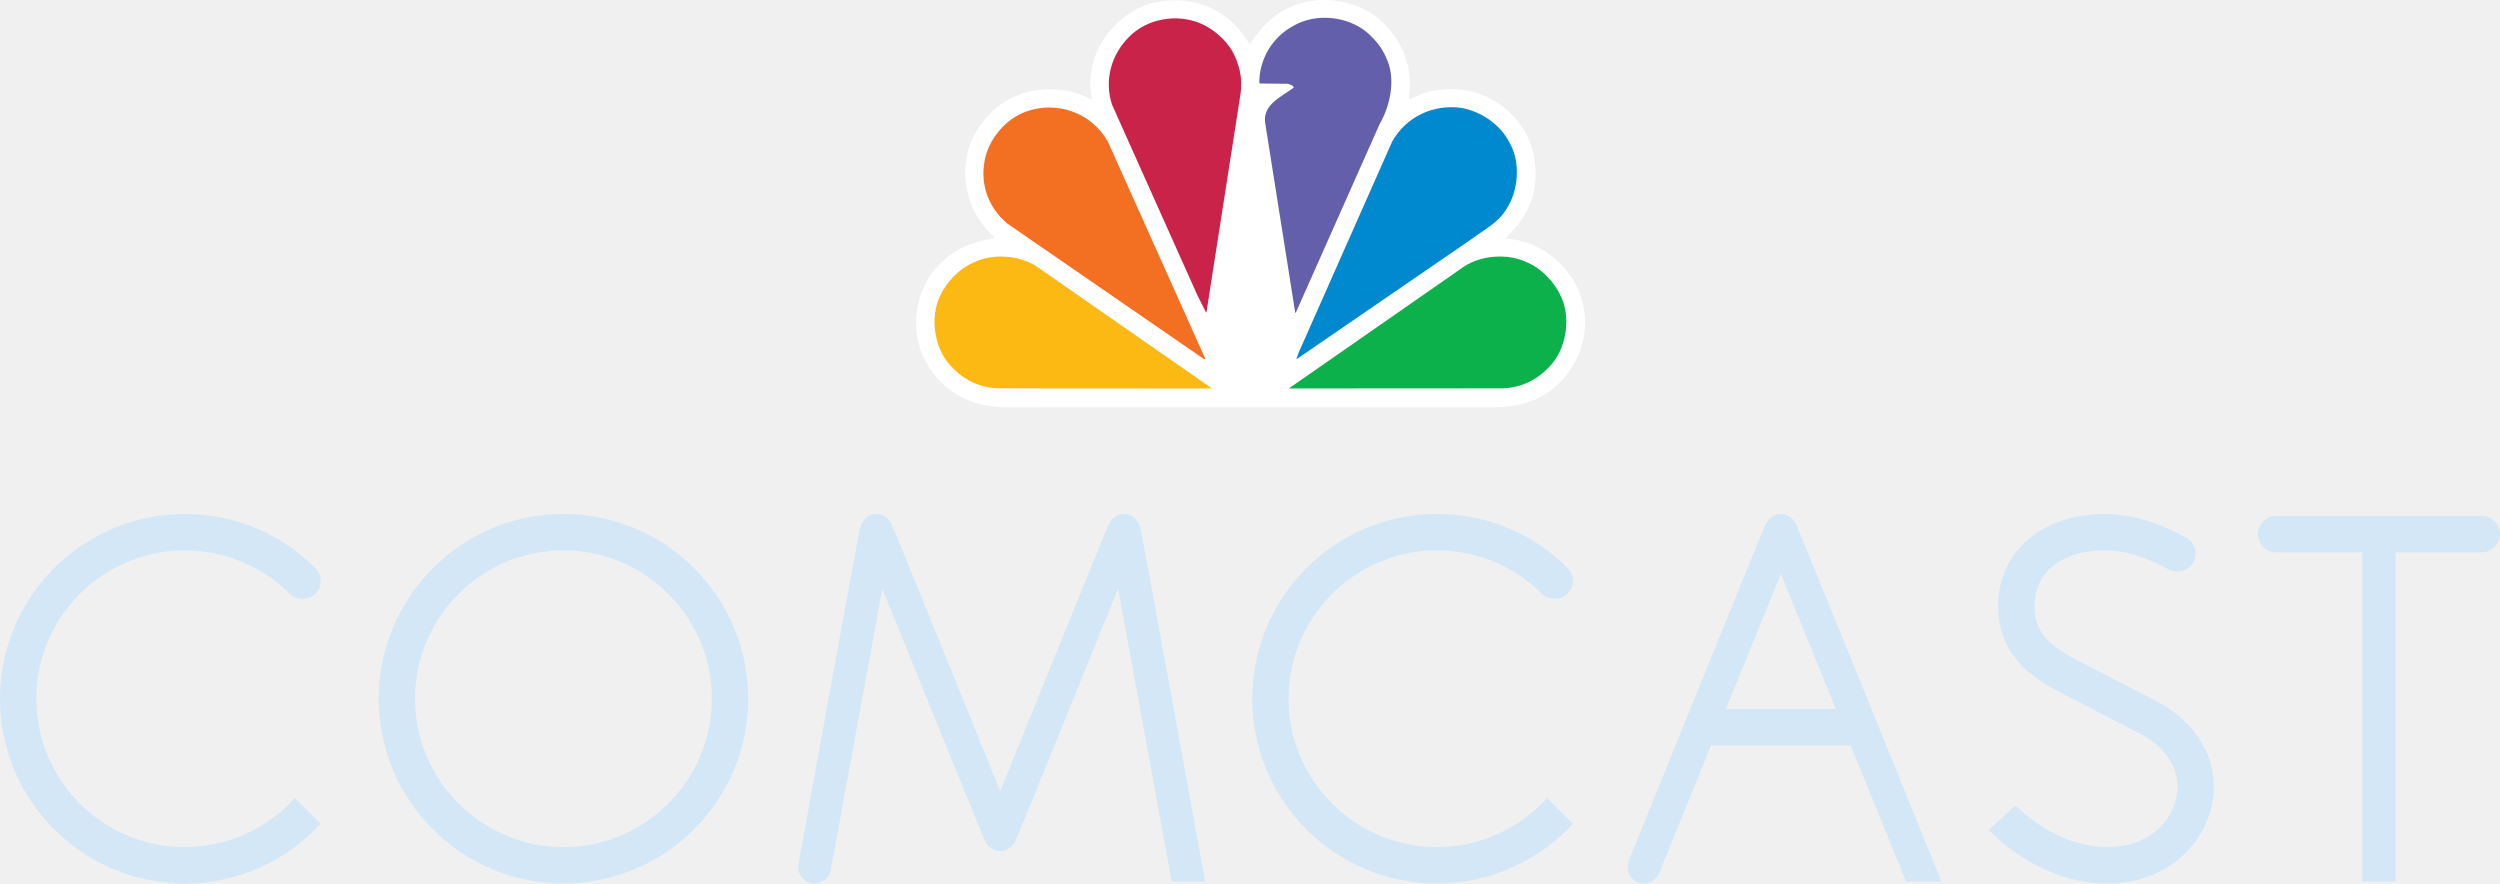
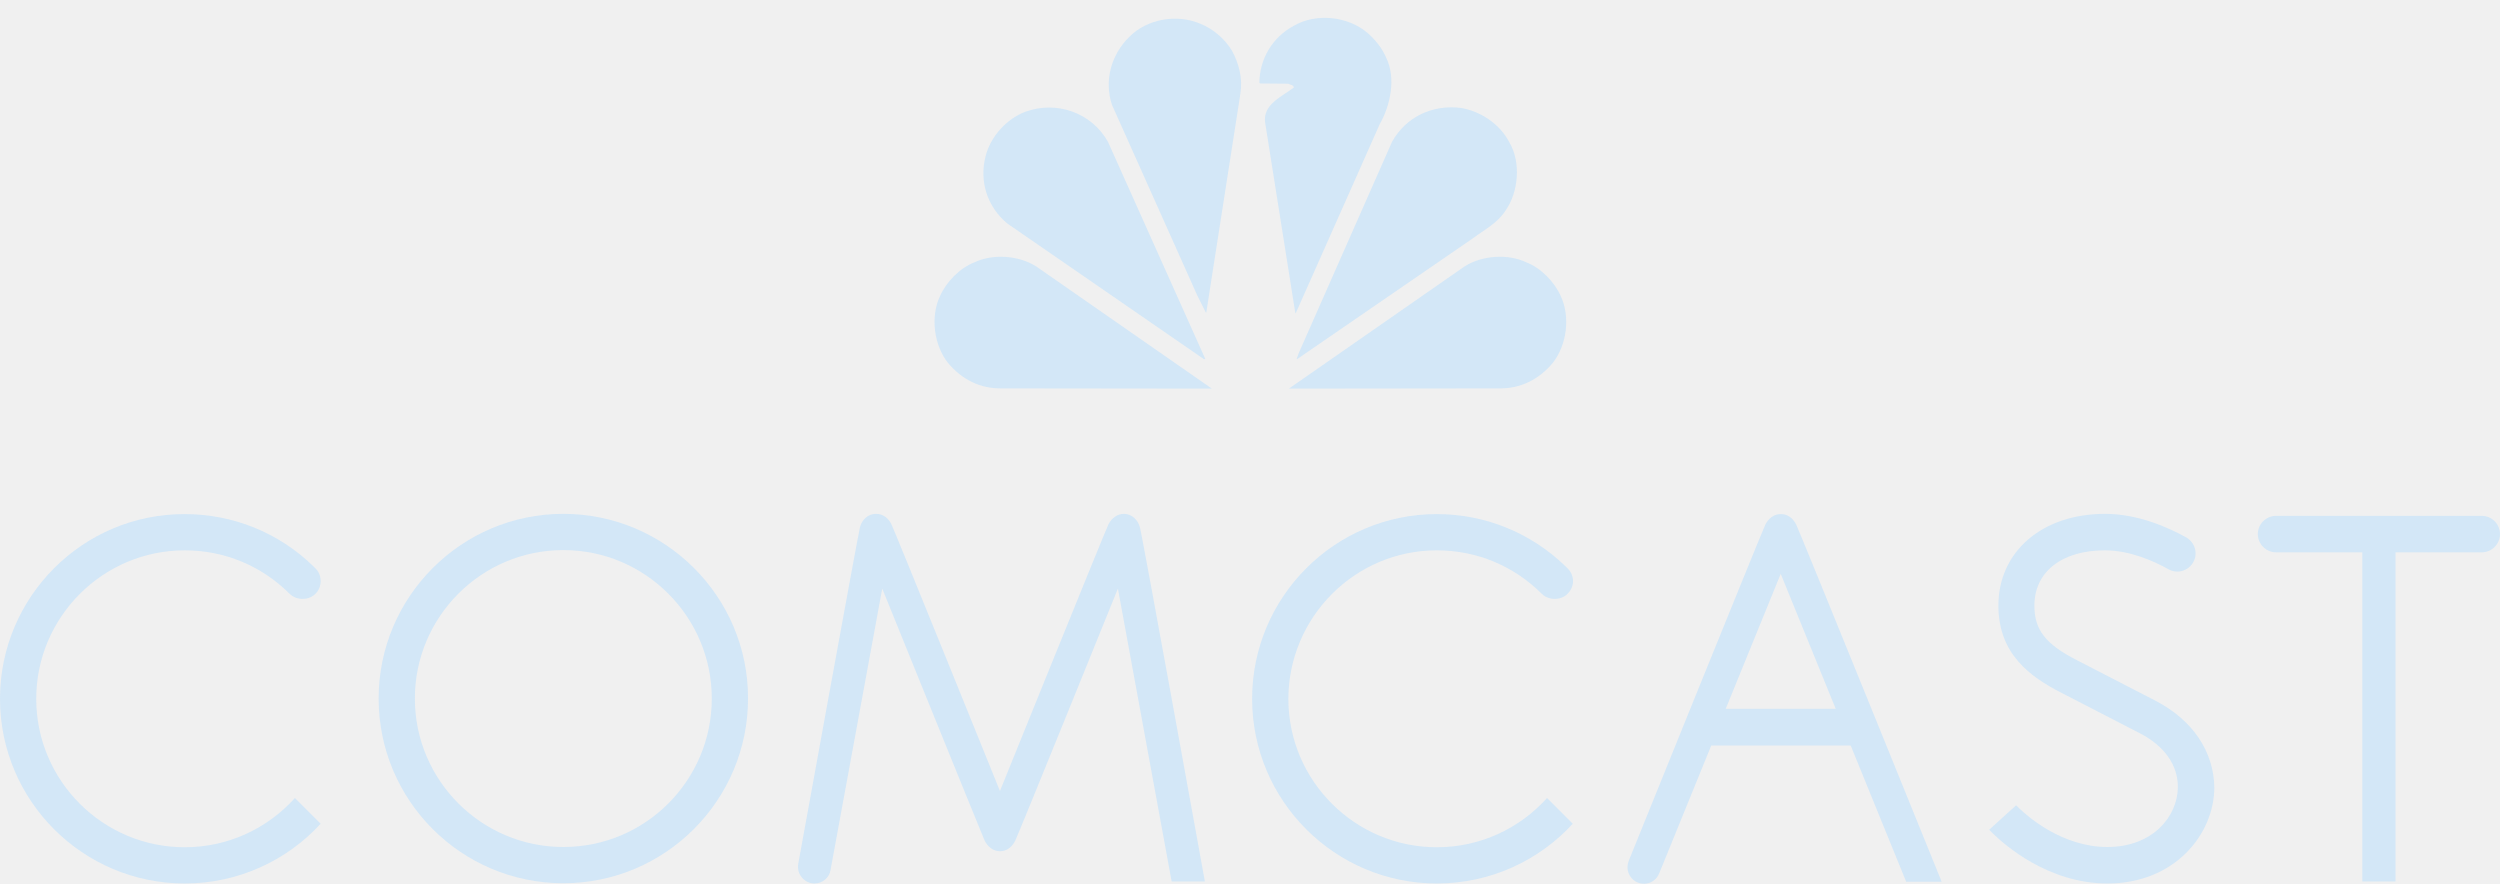
- <svg xmlns="http://www.w3.org/2000/svg" version="1.1" id="Layer_1" x="0px" y="0px" width="1000.258px" height="353.502px" viewBox="0 0 1000.258 353.502" enable-background="new 0 0 1000.258 353.502" xml:space="preserve">
-   <g>
-     <path fill="#FFFFFF" d="M500.044,17.759c3.688-6.022,9.807-12.323,16.396-14.988c11.341-5.16,26.542-2.941,35.795,5.224   c8.954,8.112,13.496,19.23,11.353,31.66c2.196-0.405,4.413-1.811,6.738-2.611c13.899-3.923,28.599,0.331,37.511,12.248   c6.694,8.507,8.443,21.724,4.425,32.001c-1.994,5.169-5.395,9.817-9.817,13.783l0.446,0.448   c12.931,0.628,25.639,10.67,29.561,22.982c4.253,12.419,0.512,25.69-8.57,34.773c-7.42,7.334-16.961,9.872-27.567,9.658H403.765   c-15.81,0.341-28.026-6.663-34.603-20.722c-5.16-12.068-2.612-27.503,7.024-36.702c6.076-6.354,13.688-8.956,21.896-10.266   c-9.295-8.624-13.773-20.424-11.161-33.078c1.866-10.254,10.607-20.637,20.648-24.219c8.847-3.518,20.83-2.9,28.932,1.875   l0.288-0.352c-2.441-13.954,3.742-26.543,15.317-34.261c10.32-6.981,26.821-6.801,36.926,0.62   C493.574,8.613,497.315,13.389,500.044,17.759" />
-     <path fill="#645FAA" d="M554.558,22.972c4.137,8.347,1.707,19.284-2.611,26.778l-33.408,75.163l-0.289,0.352l-12.076-76.25   c-0.969-7.322,6.854-10.446,11.459-13.964c-0.234-1.076-1.418-1.023-2.163-1.524l-11.288-0.118l-0.343-0.341   c0.064-9.466,5.16-18.207,13.794-22.801c9.02-5.212,21.725-3.795,29.549,2.889C550.359,15.99,553.035,19.283,554.558,22.972" />
-     <path fill="#C9234A" d="M493.008,20.36c2.73,5.053,4.308,10.789,3.348,17.141l-13.623,87.305c0.074,0.106-0.053,0.224-0.161,0.276   l-3.528-7.024L444.9,41.808c-3.177-9.818-0.234-20.083,6.918-27.12c7.206-7.312,19.06-9.295,28.484-5.329   C485.291,11.513,490.056,15.479,493.008,20.36" />
-     <path fill="#0089CF" d="M603.978,57.115c4.594,7.834,3.561,19.689-1.547,26.959c-3.164,5.106-8.389,7.654-12.813,11.001   l-70.748,48.565h-0.162l0.79-2.323L557,56.668c5.618-9.978,16.342-15.031,27.684-13.507   C592.455,44.58,600.226,49.632,603.978,57.115" />
-     <path fill="#F36F21" d="M443.259,56.668l39.026,86.963h-0.628l-78.68-54.227c-8.007-6.747-11.289-16.853-8.571-27.065   c2.036-7.654,8.389-14.806,15.947-17.643C422.728,40.166,436.67,44.984,443.259,56.668" />
-     <path fill="#0DB14B" d="M624.509,118.505c3.922,8.283,2.377,19.625-3.23,26.67c-5.563,6.749-13.005,10.437-21.736,10.202   l-83.893,0.054l70.279-48.896c6.867-4.424,17.303-5.225,24.797-1.643C616.513,107.163,621.961,112.834,624.509,118.505" />
-     <path fill="#FDB913" d="M376.08,118.505c-3.911,8.283-2.377,19.625,3.241,26.67c5.564,6.749,12.983,10.437,21.725,10.202   l83.893,0.054l-70.28-48.896c-6.865-4.424-17.3-5.225-24.784-1.643C384.085,107.163,378.639,112.834,376.08,118.505" />
-     <path fill="#D3E7F7" d="M225.435,205.65c-40.763,0-73.893,33.152-73.893,73.916c0,40.753,33.13,73.925,73.893,73.925   c40.764,0,73.916-33.172,73.916-73.925C299.351,238.803,266.199,205.65,225.435,205.65 M225.435,338.93   c-32.736,0-59.375-26.637-59.375-59.363c0-32.717,26.639-59.355,59.375-59.355c32.737,0,59.376,26.639,59.376,59.355   C284.811,312.293,258.172,338.93,225.435,338.93" />
-     <path fill="#D3E7F7" d="M862.724,280.504c-3.965-2.08-28.088-14.498-31.553-16.299c-12.653-6.471-17.141-12.185-17.141-21.864   c0-13.452,11.045-22.14,28.173-22.14c10.054,0,19.774,4.424,25.478,7.632c1.035,0.565,2.261,0.885,3.539,0.885   c3.987,0,7.26-3.272,7.26-7.259c0-2.686-1.473-5.043-3.635-6.301c-7.184-4.009-19.434-9.498-32.642-9.498   c-25.167,0-42.724,15.072-42.724,36.681c0,19.391,12.749,28.537,25.222,34.912c3.495,1.78,27.896,14.358,31.552,16.287   c9.637,5.042,14.967,12.611,14.967,21.321c0,11.672-9.891,24.08-28.194,24.08c-17.803,0-31.628-11.939-35.444-15.617l-1.142-1.088   l-10.755,9.807l1.257,1.258c4.775,4.735,22.237,20.19,46.084,20.19c26.735,0,42.714-19.646,42.714-38.63   C885.74,300.684,877.361,288.156,862.724,280.504" />
-     <path fill="#D3E7F7" d="M73.895,220.211c15.872,0,30.785,6.184,41.978,17.365c2.665,2.654,7.675,2.654,10.297,0   c1.386-1.354,2.121-3.176,2.121-5.127c0-1.93-0.735-3.774-2.121-5.128l-0.895-0.917c-13.837-13.389-32.097-20.754-51.38-20.754   C33.152,205.65,0,238.813,0,279.555c0,40.765,33.152,73.937,73.895,73.937c21.51,0,40.89-9.229,54.396-23.942l-10.287-10.297   c-10.873,12.067-26.607,19.678-44.11,19.678c-32.726,0-59.365-26.648-59.365-59.375C14.53,246.861,41.169,220.211,73.895,220.211" />
-     <path fill="#D3E7F7" d="M574.941,220.211c15.852,0,30.785,6.184,41.977,17.365c2.654,2.654,7.666,2.654,10.288,0   c1.386-1.354,2.153-3.176,2.153-5.127c0-1.93-0.768-3.774-2.153-5.128l-0.885-0.917c-13.868-13.389-32.107-20.754-51.38-20.754   c-40.752,0-73.916,33.162-73.916,73.904c0,40.765,33.164,73.937,73.916,73.937c21.5,0,40.88-9.229,54.407-23.942l-10.298-10.297   c-10.873,12.067-26.629,19.678-44.109,19.678c-32.737,0-59.387-26.648-59.387-59.375   C515.554,246.861,542.204,220.211,574.941,220.211" />
-     <path fill="#D3E7F7" d="M449.741,205.65c-2.729,0-4.883,1.759-6.056,4.029c-1.194,2.27-43.492,106.897-43.502,106.897   c0,0-42.298-104.628-43.482-106.897c-1.183-2.271-3.335-4.029-6.064-4.029c-3.188,0-5.586,2.345-6.428,5.299   c-0.842,2.973-24.709,134.653-24.709,134.653c-0.086,0.428-0.128,0.876-0.128,1.333c0,3.623,2.953,6.556,6.556,6.556   c3.198,0,5.863-2.28,6.438-5.297l20.669-112.664c0,0,39.879,98.518,41.041,100.862c1.173,2.335,3.347,4.158,6.119,4.158   c2.771,0,4.936-1.823,6.097-4.158c1.173-2.345,41.051-100.862,41.051-100.862l21.479,117.151h13.348   c0,0-25.147-138.76-25.989-141.732C455.326,207.995,452.927,205.65,449.741,205.65" />
-     <path fill="#D3E7F7" d="M712.527,205.66c-2.761-0.01-4.902,1.791-6.107,4.136c-1.195,2.335-54.738,134.582-54.738,134.582   c-0.32,0.777-0.502,1.642-0.502,2.558c0,3.623,2.932,6.566,6.556,6.566c2.761,0,5.128-1.727,6.099-4.168L684.62,298.2h55.825   l22.174,54.481h14.166c0,0-56.987-140.551-58.159-142.886C717.462,207.451,715.298,205.65,712.527,205.66 M690.546,283.647   l21.98-54.046l22.002,54.046H690.546z" />
-     <path fill="#D3E7F7" d="M992.966,206.438h-82.293c-4.009,0-7.26,3.263-7.26,7.281c0,3.997,3.251,7.259,7.26,7.259h34.494V352.67h13.326V220.979   h34.473c4.009,0,7.292-3.262,7.292-7.259C1000.258,209.701,996.975,206.438,992.966,206.438" />
-   </g>
+ <svg xmlns="http://www.w3.org/2000/svg" version="1.1" id="Layer_1" x="0px" y="0px" viewBox="0 0 1000.3 353.5" style="enable-background:new 0 0 1000.3 353.5;" xml:space="preserve">
+   <style type="text/css">
+ 	.st0{fill:#D3E7F7;}
+ </style>
+   <path class="st0" d="M554.6,23c4.1,8.3,1.7,19.3-2.6,26.8l-33.4,75.2l-0.3,0.4L506.2,49c-1-7.3,6.9-10.4,11.5-14  c-0.2-1.1-1.4-1-2.2-1.5l-11.3-0.1l-0.3-0.3c0.1-9.5,5.2-18.2,13.8-22.8c9-5.2,21.7-3.8,29.5,2.9C550.4,16,553,19.3,554.6,23" />
+   <path class="st0" d="M493,20.4c2.7,5.1,4.3,10.8,3.3,17.1l-13.6,87.3c0.1,0.1-0.1,0.2-0.2,0.3l-3.5-7l-34.1-76.2  c-3.2-9.8-0.2-20.1,6.9-27.1c7.2-7.3,19.1-9.3,28.5-5.3C485.3,11.5,490.1,15.5,493,20.4" />
+   <path class="st0" d="M604,57.1c4.6,7.8,3.6,19.7-1.5,27c-3.2,5.1-8.4,7.7-12.8,11l-70.7,48.6h-0.2l0.8-2.3L557,56.7  c5.6-10,16.3-15,27.7-13.5C592.5,44.6,600.2,49.6,604,57.1" />
+   <path class="st0" d="M443.3,56.7l39,87h-0.6L403,89.4c-8-6.7-11.3-16.9-8.6-27.1c2-7.7,8.4-14.8,15.9-17.6  C422.7,40.2,436.7,45,443.3,56.7" />
+   <path class="st0" d="M624.5,118.5c3.9,8.3,2.4,19.6-3.2,26.7c-5.6,6.7-13,10.4-21.7,10.2l-83.9,0.1l70.3-48.9  c6.9-4.4,17.3-5.2,24.8-1.6C616.5,107.2,622,112.8,624.5,118.5" />
+   <path class="st0" d="M376.1,118.5c-3.9,8.3-2.4,19.6,3.2,26.7c5.6,6.7,13,10.4,21.7,10.2l83.9,0.1l-70.3-48.9  c-6.9-4.4-17.3-5.2-24.8-1.6C384.1,107.2,378.6,112.8,376.1,118.5" />
+   <path class="st0" d="M225.4,205.6c-40.8,0-73.9,33.2-73.9,73.9c0,40.8,33.1,73.9,73.9,73.9c40.8,0,73.9-33.2,73.9-73.9  C299.4,238.8,266.2,205.6,225.4,205.6 M225.4,338.9c-32.7,0-59.4-26.6-59.4-59.4c0-32.7,26.6-59.4,59.4-59.4  c32.7,0,59.4,26.6,59.4,59.4C284.8,312.3,258.2,338.9,225.4,338.9" />
+   <path class="st0" d="M862.7,280.5c-4-2.1-28.1-14.5-31.6-16.3c-12.7-6.5-17.1-12.2-17.1-21.9c0-13.5,11-22.1,28.2-22.1  c10.1,0,19.8,4.4,25.5,7.6c1,0.6,2.3,0.9,3.5,0.9c4,0,7.3-3.3,7.3-7.3c0-2.7-1.5-5-3.6-6.3c-7.2-4-19.4-9.5-32.6-9.5  c-25.2,0-42.7,15.1-42.7,36.7c0,19.4,12.7,28.5,25.2,34.9c3.5,1.8,27.9,14.4,31.6,16.3c9.6,5,15,12.6,15,21.3  c0,11.7-9.9,24.1-28.2,24.1c-17.8,0-31.6-11.9-35.4-15.6l-1.1-1.1l-10.8,9.8l1.3,1.3c4.8,4.7,22.2,20.2,46.1,20.2  c26.7,0,42.7-19.6,42.7-38.6C885.7,300.7,877.4,288.2,862.7,280.5" />
+   <path class="st0" d="M73.9,220.2c15.9,0,30.8,6.2,42,17.4c2.7,2.7,7.7,2.7,10.3,0c1.4-1.4,2.1-3.2,2.1-5.1c0-1.9-0.7-3.8-2.1-5.1  l-0.9-0.9c-13.8-13.4-32.1-20.8-51.4-20.8C33.2,205.6,0,238.8,0,279.6c0,40.8,33.2,73.9,73.9,73.9c21.5,0,40.9-9.2,54.4-23.9  L118,319.3c-10.9,12.1-26.6,19.7-44.1,19.7c-32.7,0-59.4-26.6-59.4-59.4C14.5,246.9,41.2,220.2,73.9,220.2" />
+   <path class="st0" d="M574.9,220.2c15.9,0,30.8,6.2,42,17.4c2.7,2.7,7.7,2.7,10.3,0c1.4-1.4,2.2-3.2,2.2-5.1c0-1.9-0.8-3.8-2.2-5.1  l-0.9-0.9c-13.9-13.4-32.1-20.8-51.4-20.8c-40.8,0-73.9,33.2-73.9,73.9c0,40.8,33.2,73.9,73.9,73.9c21.5,0,40.9-9.2,54.4-23.9  L619,319.3c-10.9,12.1-26.6,19.7-44.1,19.7c-32.7,0-59.4-26.6-59.4-59.4C515.6,246.9,542.2,220.2,574.9,220.2" />
+   <path class="st0" d="M449.7,205.6c-2.7,0-4.9,1.8-6.1,4c-1.2,2.3-43.5,106.9-43.5,106.9c0,0-42.3-104.6-43.5-106.9  c-1.2-2.3-3.3-4-6.1-4c-3.2,0-5.6,2.3-6.4,5.3c-0.8,3-24.7,134.7-24.7,134.7c-0.1,0.4-0.1,0.9-0.1,1.3c0,3.6,3,6.6,6.6,6.6  c3.2,0,5.9-2.3,6.4-5.3L353,235.5c0,0,39.9,98.5,41,100.9c1.2,2.3,3.3,4.2,6.1,4.2c2.8,0,4.9-1.8,6.1-4.2  c1.2-2.3,41.1-100.9,41.1-100.9l21.5,117.2h13.3c0,0-25.1-138.8-26-141.7C455.3,208,452.9,205.6,449.7,205.6" />
+   <path class="st0" d="M712.5,205.7c-2.8,0-4.9,1.8-6.1,4.1c-1.2,2.3-54.7,134.6-54.7,134.6c-0.3,0.8-0.5,1.6-0.5,2.6  c0,3.6,2.9,6.6,6.6,6.6c2.8,0,5.1-1.7,6.1-4.2l20.8-51.1h55.8l22.2,54.5h14.2c0,0-57-140.6-58.2-142.9  C717.5,207.5,715.3,205.6,712.5,205.7 M690.5,283.6l22-54l22,54H690.5z" />
+   <path class="st0" d="M993,206.4h-82.3c-4,0-7.3,3.3-7.3,7.3c0,4,3.3,7.3,7.3,7.3h34.5v131.7h13.3V221H993c4,0,7.3-3.3,7.3-7.3  C1000.3,209.7,997,206.4,993,206.4" />
</svg>
